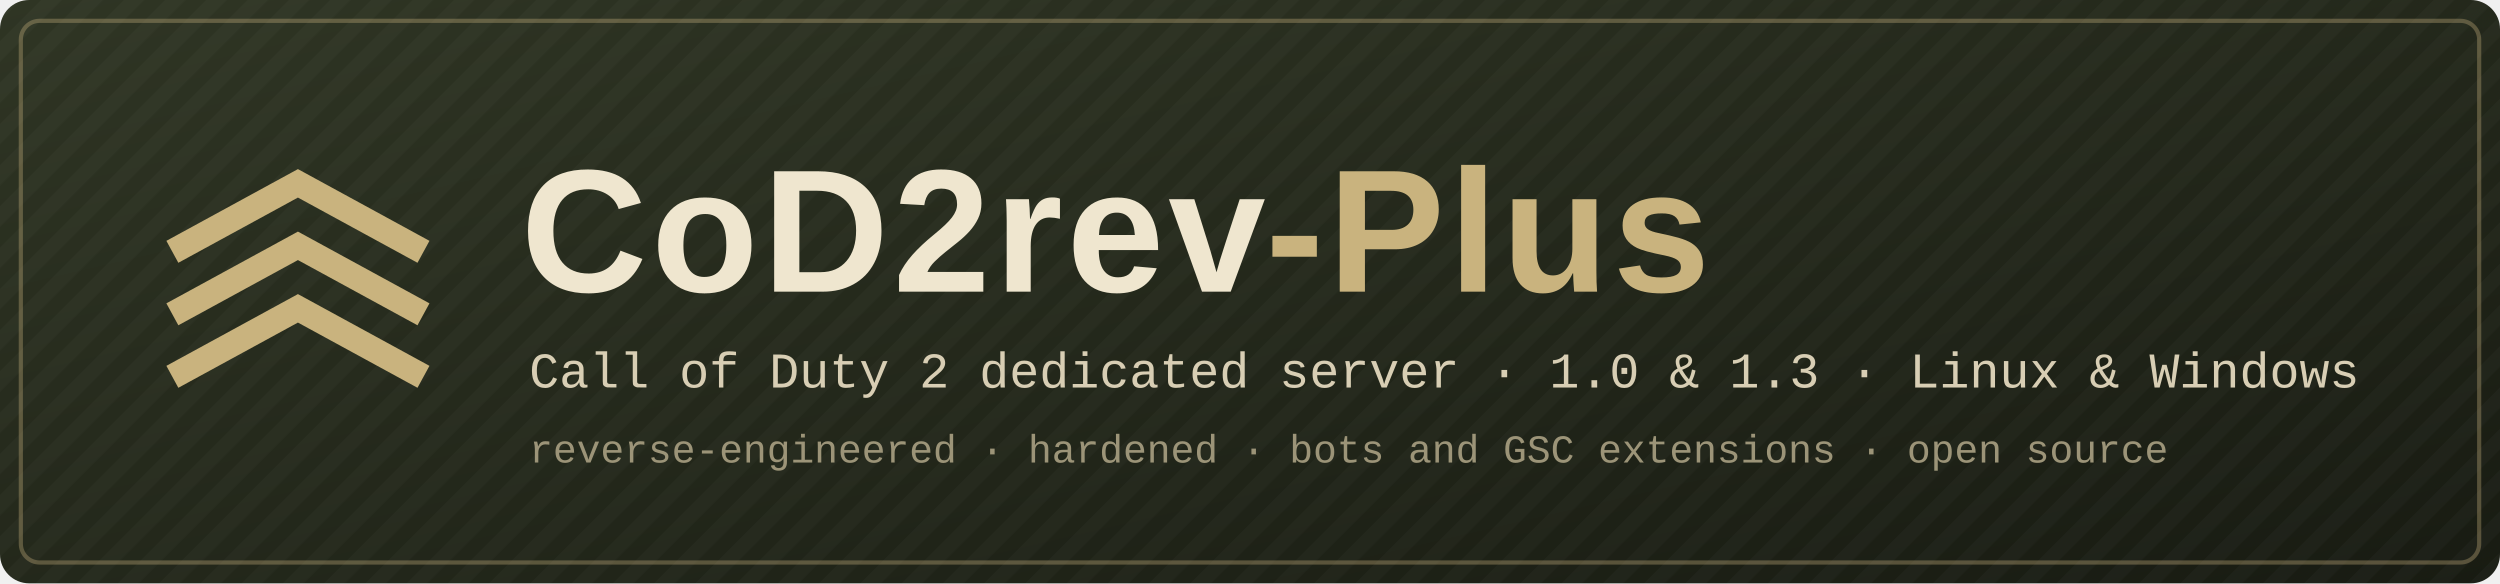
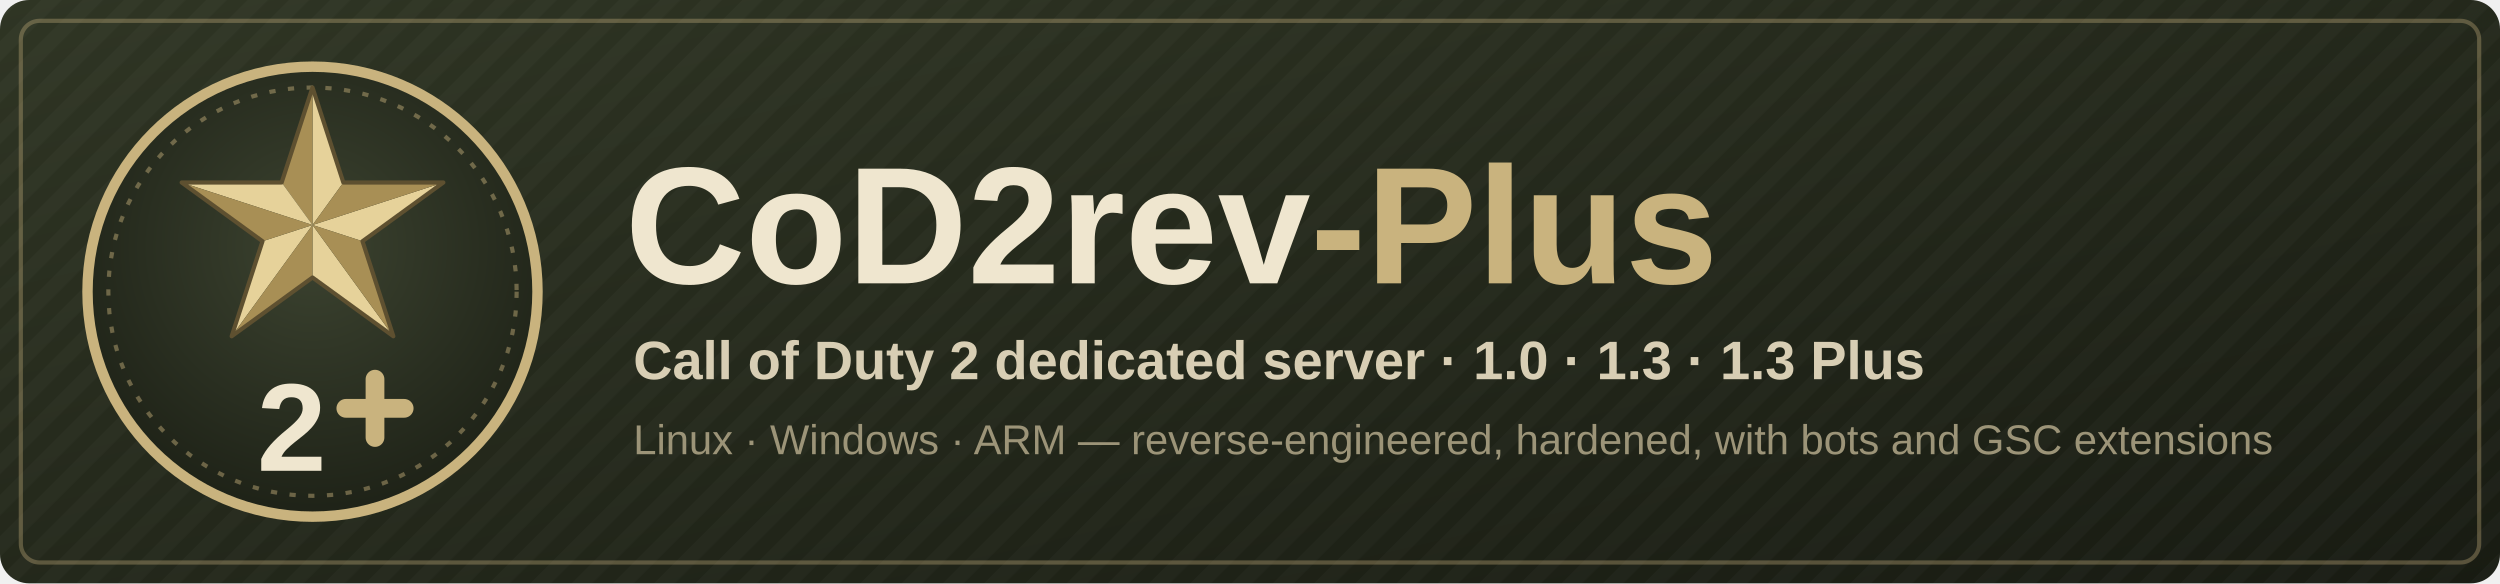
<svg xmlns="http://www.w3.org/2000/svg" width="1200" height="280" viewBox="0 0 1200 280" role="img" aria-labelledby="title desc">
  <defs>
    <linearGradient id="bg" x1="0" y1="0" x2="1" y2="1">
      <stop offset="0" stop-color="#2f3524" />
      <stop offset="1" stop-color="#181b12" />
    </linearGradient>
    <pattern id="stripes" width="14" height="14" patternUnits="userSpaceOnUse" patternTransform="rotate(45)">
      <rect width="7" height="14" fill="#ffffff" opacity="0.025" />
    </pattern>
+     <radialGradient id="roundel" cx="0.5" cy="0.4" r="0.6">
+       <stop offset="0" stop-color="#3c4330" />
+       <stop offset="1" stop-color="#1e2217" />
+     </radialGradient>
  </defs>
  <rect width="1200" height="280" rx="14" fill="url(#bg)" />
  <rect width="1200" height="280" rx="14" fill="url(#stripes)" />
  <rect x="10" y="10" width="1180" height="260" rx="9" fill="none" stroke="#c9b37e" stroke-opacity="0.35" stroke-width="2" />
-   <g fill="none" stroke="#c9b37e" stroke-width="12" stroke-linejoin="miter" stroke-linecap="square">
-     <polyline points="88,118 143,88 198,118" />
-     <polyline points="88,148 143,118 198,148" />
-     <polyline points="88,178 143,148 198,178" />
+   <circle cx="150" cy="140" r="108" fill="url(#roundel)" stroke="#c9b37e" stroke-width="5" />
+   <circle cx="150" cy="140" r="98" fill="none" stroke="#c9b37e" stroke-opacity="0.45" stroke-width="2" stroke-dasharray="3 6" />
+   <g>
+     <polygon points="150,108 150.0,42.0 164.8,87.6" fill="#e6d29a" />
+     <polygon points="150,108 135.2,87.6 150.0,42.0" fill="#a88f55" />
+     <polygon points="150,108 212.8,87.6 174.0,115.8" fill="#e6d29a" />
+     <polygon points="150,108 164.8,87.6 212.8,87.6" fill="#a88f55" />
+     <polygon points="150,108 188.8,161.4 150.0,133.2" fill="#e6d29a" />
+     <polygon points="150,108 174.0,115.8 188.8,161.4" fill="#a88f55" />
+     <polygon points="150,108 111.2,161.4 126.0,115.8" fill="#e6d29a" />
+     <polygon points="150,108 150.0,133.2 111.2,161.4" fill="#a88f55" />
+     <polygon points="150,108 87.2,87.6 135.2,87.6" fill="#e6d29a" />
+     <polygon points="150,108 126.0,115.8 87.2,87.6" fill="#a88f55" />
+     <polygon points="150.0,42.0 164.8,87.6 212.8,87.6 174.0,115.8 188.8,161.4 150.0,133.2 111.2,161.4 126.0,115.8 87.2,87.6 135.2,87.6" fill="none" stroke="#5e5030" stroke-width="2" stroke-linejoin="round" />
  </g>
-   <text x="250" y="140" font-family="Impact, 'Arial Black', 'Helvetica Neue', Arial, sans-serif" font-size="84" font-weight="700" letter-spacing="2" fill="#efe6cf">CoD2rev<tspan fill="#c9b37e">-Plus</tspan>
+   <text x="140" y="226" text-anchor="middle" font-family="'Segoe UI', 'Trebuchet MS', 'Helvetica Neue', Arial, sans-serif" font-size="60" font-weight="800" fill="#efe6cf">2</text>
+   <path d="M180 182v28M166 196h28" stroke="#c9b37e" stroke-width="9" stroke-linecap="round" />
+   <text x="300" y="136" font-family="'Segoe UI', 'Trebuchet MS', 'Helvetica Neue', Arial, sans-serif" font-size="80" font-weight="800" fill="#efe6cf">CoD2rev<tspan fill="#c9b37e">-Plus</tspan>
  </text>
-   <text x="254" y="186" font-family="'Courier New', Courier, monospace" font-size="24" fill="#d8ceb4">Call of Duty 2 dedicated server · 1.0 &amp; 1.3 · Linux &amp; Windows</text>
-   <text x="254" y="222" font-family="'Courier New', Courier, monospace" font-size="19" fill="#9c9478">reverse-engineered · hardened · bots and GSC extensions · open source</text>
+   <text x="304" y="182" font-family="'Segoe UI', 'Trebuchet MS', 'Helvetica Neue', Arial, sans-serif" font-size="26" font-weight="600" fill="#d8ceb4">Call of Duty 2 dedicated server · 1.0 · 1.3 · 1.3 Plus</text>
+   <text x="304" y="218" font-family="'Segoe UI', 'Trebuchet MS', 'Helvetica Neue', Arial, sans-serif" font-size="20" fill="#9c9478">Linux · Windows · ARM — reverse-engineered, hardened, with bots and GSC extensions</text>
</svg>
